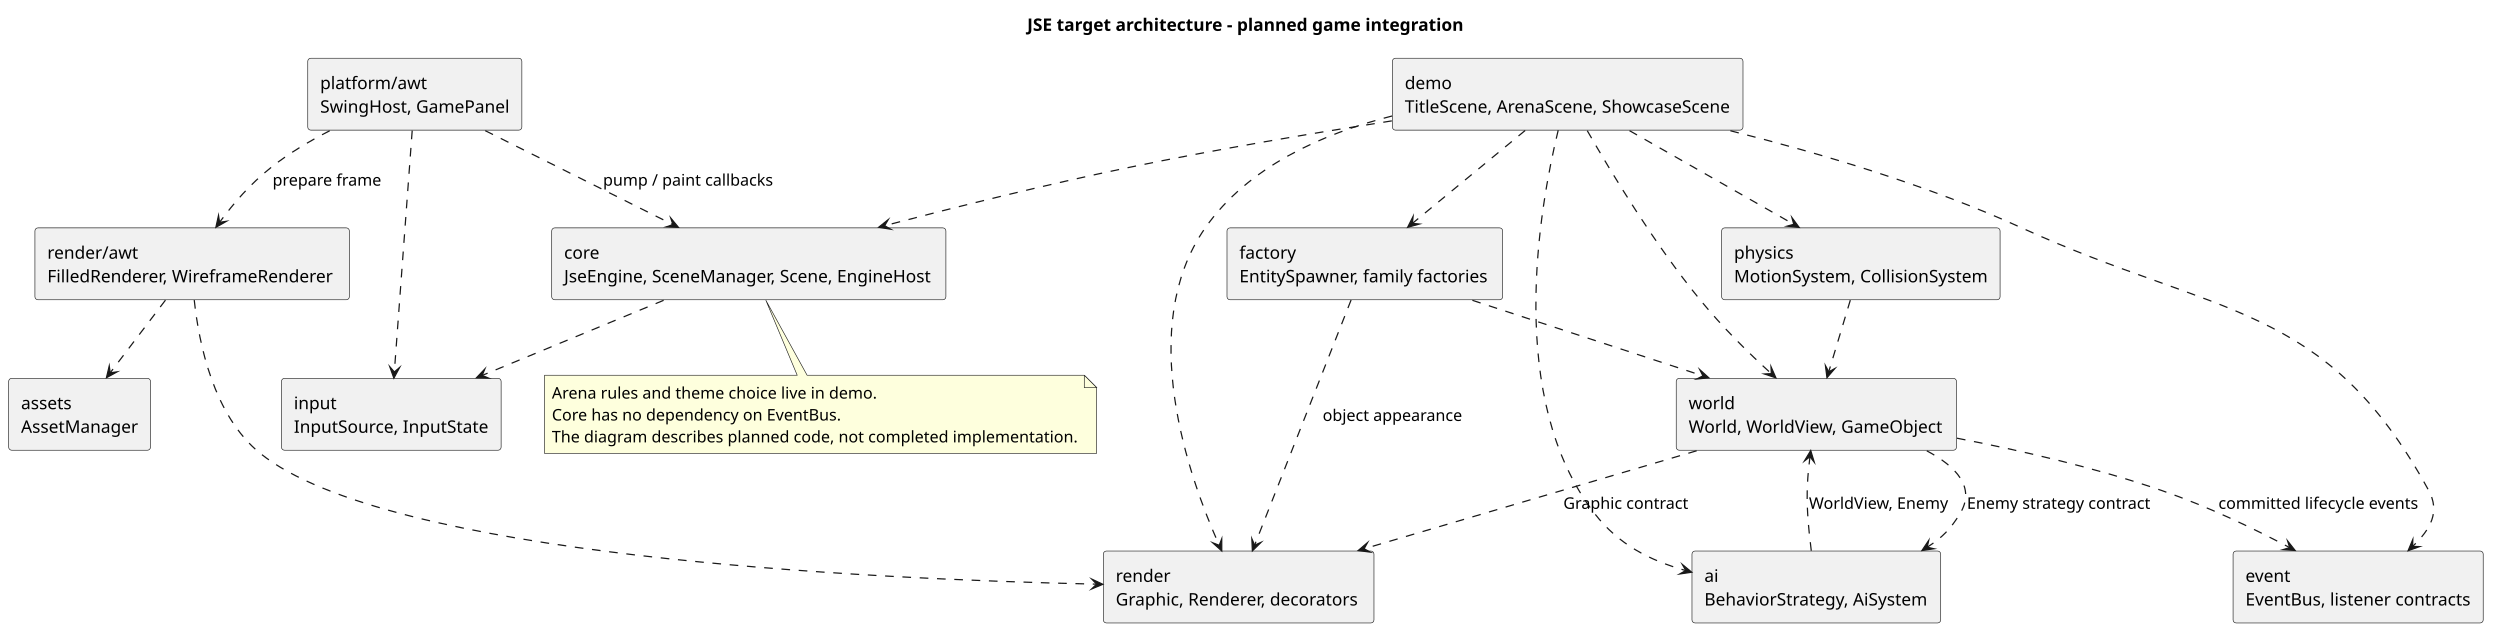
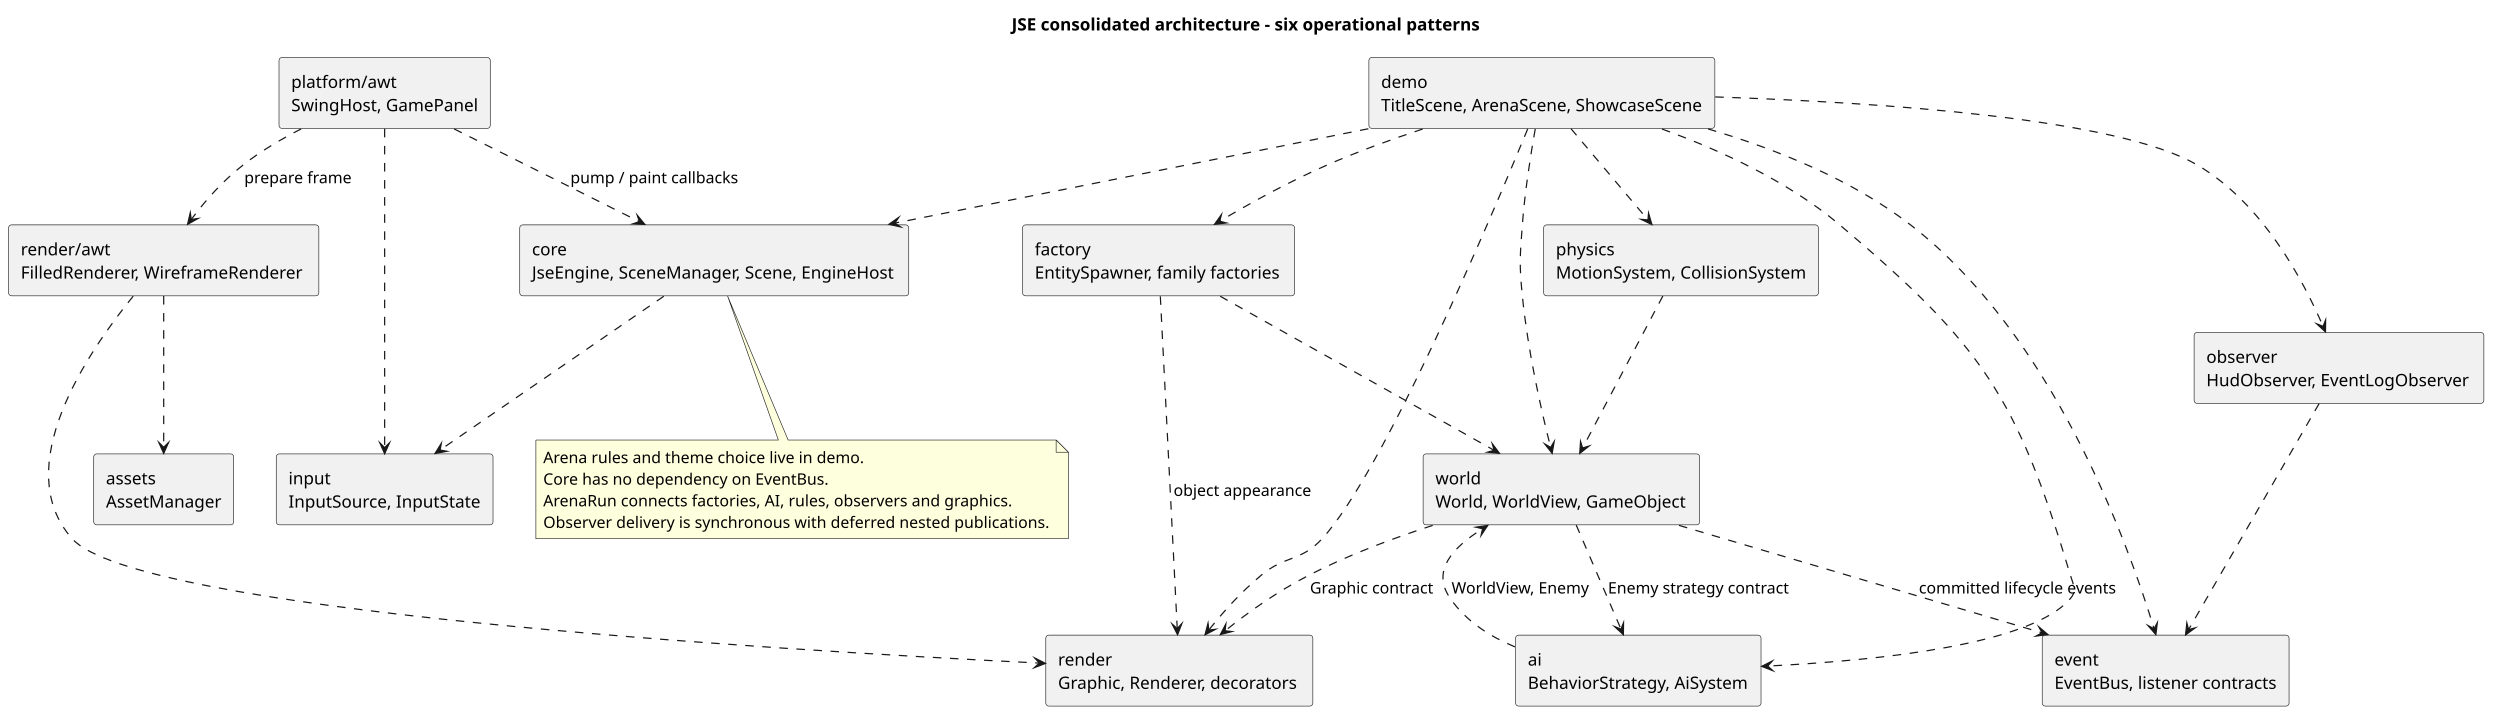
- <svg xmlns="http://www.w3.org/2000/svg" version="1.1" data-diagram-type="DESCRIPTION" style="width:2021px;height:517px;background:#FFFFFF;" width="2021px" height="517px" viewBox="0 0 2021 517" zoomAndPan="magnify" preserveAspectRatio="none" contentStyleType="text/css">
+ <svg xmlns="http://www.w3.org/2000/svg" version="1.1" data-diagram-type="DESCRIPTION" style="width:2048px;height:592px;background:#FFFFFF;" width="2048px" height="592px" viewBox="0 0 2048 592" zoomAndPan="magnify" preserveAspectRatio="none" contentStyleType="text/css">
  <defs />
  <g font-family="sans-serif" lengthAdjust="spacing">
    <g class="title" data-source-line="1">
-       <text x="830.353" y="24.966" fill="#000" font-size="14" textLength="353.723" font-weight="700">JSE target architecture - planned game integration</text>
+       <text x="828.723" y="24.966" fill="#000" font-size="14" textLength="384.341" font-weight="700">JSE consolidated architecture - six operational patterns</text>
    </g>
    <g class="entity" data-qualified-name="demo" id="ent0001" data-source-line="3">
-       <rect x="1125.62" y="47.068" width="283.409" height="58.136" fill="#F1F1F1" style="stroke:#181818;stroke-width:0.5;" rx="2.5" ry="2.5" />
-       <text x="1135.62" y="72.034" fill="#000" font-size="14" textLength="38.066">demo</text>
-       <text x="1135.62" y="91.102" fill="#000" font-size="14" textLength="263.409">TitleScene, ArenaScene, ShowcaseScene</text>
+       <rect x="1121.39" y="47.068" width="283.409" height="58.136" fill="#F1F1F1" style="stroke:#181818;stroke-width:0.5;" rx="2.5" ry="2.5" />
+       <text x="1131.39" y="72.034" fill="#000" font-size="14" textLength="38.066">demo</text>
+       <text x="1131.39" y="91.102" fill="#000" font-size="14" textLength="263.409">TitleScene, ArenaScene, ShowcaseScene</text>
    </g>
    <g class="entity" data-qualified-name="core" id="ent0002" data-source-line="4">
-       <rect x="446" y="184.208" width="318.661" height="58.136" fill="#F1F1F1" style="stroke:#181818;stroke-width:0.5;" rx="2.5" ry="2.5" />
-       <text x="456" y="209.174" fill="#000" font-size="14" textLength="28.868">core</text>
-       <text x="456" y="228.242" fill="#000" font-size="14" textLength="298.661">JseEngine, SceneManager, Scene, EngineHost</text>
+       <rect x="425.77" y="184.208" width="318.661" height="58.136" fill="#F1F1F1" style="stroke:#181818;stroke-width:0.5;" rx="2.5" ry="2.5" />
+       <text x="435.77" y="209.174" fill="#000" font-size="14" textLength="28.868">core</text>
+       <text x="435.77" y="228.242" fill="#000" font-size="14" textLength="298.661">JseEngine, SceneManager, Scene, EngineHost</text>
    </g>
    <g class="entity" data-qualified-name="platform" id="ent0003" data-source-line="5">
-       <rect x="248.79" y="47.068" width="173.075" height="58.136" fill="#F1F1F1" style="stroke:#181818;stroke-width:0.5;" rx="2.5" ry="2.5" />
-       <text x="258.79" y="72.034" fill="#000" font-size="14" textLength="86.408">platform/awt</text>
-       <text x="258.79" y="91.102" fill="#000" font-size="14" textLength="153.075">SwingHost, GamePanel</text>
+       <rect x="228.56" y="47.068" width="173.075" height="58.136" fill="#F1F1F1" style="stroke:#181818;stroke-width:0.5;" rx="2.5" ry="2.5" />
+       <text x="238.56" y="72.034" fill="#000" font-size="14" textLength="86.408">platform/awt</text>
+       <text x="238.56" y="91.102" fill="#000" font-size="14" textLength="153.075">SwingHost, GamePanel</text>
    </g>
    <g class="entity" data-qualified-name="input" id="ent0004" data-source-line="6">
-       <rect x="227.54" y="305.838" width="177.569" height="58.136" fill="#F1F1F1" style="stroke:#181818;stroke-width:0.5;" rx="2.5" ry="2.5" />
-       <text x="237.54" y="330.804" fill="#000" font-size="14" textLength="34.58">input</text>
-       <text x="237.54" y="349.872" fill="#000" font-size="14" textLength="157.569">InputSource, InputState</text>
+       <rect x="226.31" y="371.818" width="177.569" height="58.136" fill="#F1F1F1" style="stroke:#181818;stroke-width:0.5;" rx="2.5" ry="2.5" />
+       <text x="236.31" y="396.784" fill="#000" font-size="14" textLength="34.58">input</text>
+       <text x="236.31" y="415.852" fill="#000" font-size="14" textLength="157.569">InputSource, InputState</text>
    </g>
    <g class="entity" data-qualified-name="world" id="ent0005" data-source-line="7">
-       <rect x="1355.06" y="305.838" width="226.541" height="58.136" fill="#F1F1F1" style="stroke:#181818;stroke-width:0.5;" rx="2.5" ry="2.5" />
-       <text x="1365.06" y="330.804" fill="#000" font-size="14" textLength="37.478">world</text>
-       <text x="1365.06" y="349.872" fill="#000" font-size="14" textLength="206.541">World, WorldView, GameObject</text>
+       <rect x="1165.82" y="371.818" width="226.541" height="58.136" fill="#F1F1F1" style="stroke:#181818;stroke-width:0.5;" rx="2.5" ry="2.5" />
+       <text x="1175.82" y="396.784" fill="#000" font-size="14" textLength="37.478">world</text>
+       <text x="1175.82" y="415.852" fill="#000" font-size="14" textLength="206.541">World, WorldView, GameObject</text>
    </g>
    <g class="entity" data-qualified-name="factory" id="ent0006" data-source-line="8">
-       <rect x="991.9" y="184.208" width="222.845" height="58.136" fill="#F1F1F1" style="stroke:#181818;stroke-width:0.5;" rx="2.5" ry="2.5" />
-       <text x="1001.9" y="209.174" fill="#000" font-size="14" textLength="45.836">factory</text>
-       <text x="1001.9" y="228.242" fill="#000" font-size="14" textLength="202.845">EntitySpawner, family factories</text>
+       <rect x="837.67" y="184.208" width="222.845" height="58.136" fill="#F1F1F1" style="stroke:#181818;stroke-width:0.5;" rx="2.5" ry="2.5" />
+       <text x="847.67" y="209.174" fill="#000" font-size="14" textLength="45.836">factory</text>
+       <text x="847.67" y="228.242" fill="#000" font-size="14" textLength="202.845">EntitySpawner, family factories</text>
    </g>
    <g class="entity" data-qualified-name="ai" id="ent0007" data-source-line="9">
-       <rect x="1367.79" y="445.458" width="201.075" height="58.136" fill="#F1F1F1" style="stroke:#181818;stroke-width:0.5;" rx="2.5" ry="2.5" />
-       <text x="1377.79" y="470.424" fill="#000" font-size="14" textLength="11.466">ai</text>
-       <text x="1377.79" y="489.492" fill="#000" font-size="14" textLength="181.075">BehaviorStrategy, AiSystem</text>
+       <rect x="1241.56" y="520.298" width="201.075" height="58.136" fill="#F1F1F1" style="stroke:#181818;stroke-width:0.5;" rx="2.5" ry="2.5" />
+       <text x="1251.56" y="545.264" fill="#000" font-size="14" textLength="11.466">ai</text>
+       <text x="1251.56" y="564.332" fill="#000" font-size="14" textLength="181.075">BehaviorStrategy, AiSystem</text>
    </g>
    <g class="entity" data-qualified-name="physics" id="ent0008" data-source-line="10">
-       <rect x="1391.78" y="184.208" width="225.085" height="58.136" fill="#F1F1F1" style="stroke:#181818;stroke-width:0.5;" rx="2.5" ry="2.5" />
-       <text x="1401.78" y="209.174" fill="#000" font-size="14" textLength="48.146">physics</text>
-       <text x="1401.78" y="228.242" fill="#000" font-size="14" textLength="205.085">MotionSystem, CollisionSystem</text>
+       <rect x="1264.55" y="184.208" width="225.085" height="58.136" fill="#F1F1F1" style="stroke:#181818;stroke-width:0.5;" rx="2.5" ry="2.5" />
+       <text x="1274.55" y="209.174" fill="#000" font-size="14" textLength="48.146">physics</text>
+       <text x="1274.55" y="228.242" fill="#000" font-size="14" textLength="205.085">MotionSystem, CollisionSystem</text>
    </g>
    <g class="entity" data-qualified-name="events" id="ent0009" data-source-line="11">
-       <rect x="1805.22" y="445.458" width="202.209" height="58.136" fill="#F1F1F1" style="stroke:#181818;stroke-width:0.5;" rx="2.5" ry="2.5" />
-       <text x="1815.22" y="470.424" fill="#000" font-size="14" textLength="36.61">event</text>
-       <text x="1815.22" y="489.492" fill="#000" font-size="14" textLength="182.209">EventBus, listener contracts</text>
+       <rect x="1672.99" y="520.298" width="202.209" height="58.136" fill="#F1F1F1" style="stroke:#181818;stroke-width:0.5;" rx="2.5" ry="2.5" />
+       <text x="1682.99" y="545.264" fill="#000" font-size="14" textLength="36.61">event</text>
+       <text x="1682.99" y="564.332" fill="#000" font-size="14" textLength="182.209">EventBus, listener contracts</text>
    </g>
-     <g class="entity" data-qualified-name="render" id="ent0010" data-source-line="12">
-       <rect x="891.94" y="445.458" width="218.771" height="58.136" fill="#F1F1F1" style="stroke:#181818;stroke-width:0.5;" rx="2.5" ry="2.5" />
-       <text x="901.94" y="470.424" fill="#000" font-size="14" textLength="44.618">render</text>
-       <text x="901.94" y="489.492" fill="#000" font-size="14" textLength="198.771">Graphic, Renderer, decorators</text>
+     <g class="entity" data-qualified-name="observers" id="ent0010" data-source-line="12">
+       <rect x="1797.41" y="272.338" width="237.377" height="58.136" fill="#F1F1F1" style="stroke:#181818;stroke-width:0.5;" rx="2.5" ry="2.5" />
+       <text x="1807.41" y="297.304" fill="#000" font-size="14" textLength="58.254">observer</text>
+       <text x="1807.41" y="316.372" fill="#000" font-size="14" textLength="217.377">HudObserver, EventLogObserver</text>
    </g>
-     <g class="entity" data-qualified-name="awtrender" id="ent0011" data-source-line="13">
-       <rect x="28.23" y="184.208" width="254.191" height="58.136" fill="#F1F1F1" style="stroke:#181818;stroke-width:0.5;" rx="2.5" ry="2.5" />
-       <text x="38.23" y="209.174" fill="#000" font-size="14" textLength="73.738">render/awt</text>
-       <text x="38.23" y="228.242" fill="#000" font-size="14" textLength="234.191">FilledRenderer, WireframeRenderer</text>
+     <g class="entity" data-qualified-name="render" id="ent0011" data-source-line="13">
+       <rect x="856.71" y="520.298" width="218.771" height="58.136" fill="#F1F1F1" style="stroke:#181818;stroke-width:0.5;" rx="2.5" ry="2.5" />
+       <text x="866.71" y="545.264" fill="#000" font-size="14" textLength="44.618">render</text>
+       <text x="866.71" y="564.332" fill="#000" font-size="14" textLength="198.771">Graphic, Renderer, decorators</text>
    </g>
-     <g class="entity" data-qualified-name="assets" id="ent0012" data-source-line="14">
-       <rect x="7" y="305.838" width="114.654" height="58.136" fill="#F1F1F1" style="stroke:#181818;stroke-width:0.5;" rx="2.5" ry="2.5" />
-       <text x="17" y="330.804" fill="#000" font-size="14" textLength="40.922">assets</text>
-       <text x="17" y="349.872" fill="#000" font-size="14" textLength="94.654">AssetManager</text>
+     <g class="entity" data-qualified-name="awtrender" id="ent0012" data-source-line="14">
+       <rect x="7" y="184.208" width="254.191" height="58.136" fill="#F1F1F1" style="stroke:#181818;stroke-width:0.5;" rx="2.5" ry="2.5" />
+       <text x="17" y="209.174" fill="#000" font-size="14" textLength="73.738">render/awt</text>
+       <text x="17" y="228.242" fill="#000" font-size="14" textLength="234.191">FilledRenderer, WireframeRenderer</text>
    </g>
-     <g class="entity" data-qualified-name="GMN33" id="ent0034" data-source-line="36">
-       <path d="M440.12,303.348 L440.12,366.466 A0,0 0 0 0 440.12,366.466 L886.532,366.466 A0,0 0 0 0 886.532,366.466 L886.532,313.348 L876.532,303.348 L652.46,303.348 L619.07,242.628 L644.46,303.348 L440.12,303.348 A0,0 0 0 0 440.12,303.348" style="stroke:#181818;stroke-width:0.5;" fill="#FEFFDD" />
-       <path d="M876.532,303.348 L876.532,313.348 L886.532,313.348 L876.532,303.348" style="stroke:#181818;stroke-width:0.5;" fill="#FEFFDD" />
-       <text x="446.12" y="322.245" fill="#000" font-size="13" textLength="263.107">Arena rules and theme choice live in demo.</text>
-       <text x="446.12" y="339.951" fill="#000" font-size="13" textLength="234.039">Core has no dependency on EventBus.</text>
-       <text x="446.12" y="357.657" fill="#000" font-size="13" textLength="425.412">The diagram describes planned code, not completed implementation.</text>
+     <g class="entity" data-qualified-name="assets" id="ent0013" data-source-line="15">
+       <rect x="76.77" y="371.818" width="114.654" height="58.136" fill="#F1F1F1" style="stroke:#181818;stroke-width:0.5;" rx="2.5" ry="2.5" />
+       <text x="86.77" y="396.784" fill="#000" font-size="14" textLength="40.922">assets</text>
+       <text x="86.77" y="415.852" fill="#000" font-size="14" textLength="94.654">AssetManager</text>
    </g>
-     <g class="link" data-entity-1="ent0001" data-entity-2="ent0002" id="lnk13" data-source-line="15" data-link-type="dependency">
-       <path d="M1125.15,97.718 C1060.32,107.798 982.7,120.868 913.33,135.208 C845.31,149.268 774.476,166.889 715.156,182.449" style="stroke:#181818;stroke-width:1;stroke-dasharray:7,7;" fill="none" id="demo-to-core" />
-       <polygon points="710.32,183.718,720.04,185.304,715.156,182.449,718.011,177.565,710.32,183.718" fill="#181818" style="stroke:#181818;stroke-width:1;stroke-linejoin:miter;stroke-miterlimit:10;" />
+     <g class="entity" data-qualified-name="GMN36" id="ent0037" data-source-line="39">
+       <path d="M439,360.478 L439,441.302 A0,0 0 0 0 439,441.302 L875.181,441.302 A0,0 0 0 0 875.181,441.302 L875.181,370.478 L865.181,360.478 L645.64,360.478 L596.03,242.468 L637.64,360.478 L439,360.478 A0,0 0 0 0 439,360.478" style="stroke:#181818;stroke-width:0.5;" fill="#FEFFDD" />
+       <path d="M865.181,360.478 L865.181,370.478 L875.181,370.478 L865.181,360.478" style="stroke:#181818;stroke-width:0.5;" fill="#FEFFDD" />
+       <text x="445" y="379.375" fill="#000" font-size="13" textLength="263.107">Arena rules and theme choice live in demo.</text>
+       <text x="445" y="397.081" fill="#000" font-size="13" textLength="234.039">Core has no dependency on EventBus.</text>
+       <text x="445" y="414.787" fill="#000" font-size="13" textLength="384.774">ArenaRun connects factories, AI, rules, observers and graphics.</text>
+       <text x="445" y="432.493" fill="#000" font-size="13" textLength="415.181">Observer delivery is synchronous with deferred nested publications.</text>
    </g>
-     <g class="link" data-entity-1="ent0001" data-entity-2="ent0005" id="lnk14" data-source-line="16" data-link-type="dependency">
-       <path d="M1283.14,105.638 C1302.61,139.648 1337.61,197.548 1374.33,242.348 C1392.96,265.068 1412.986,284.778 1431.936,302.068" style="stroke:#181818;stroke-width:1;stroke-dasharray:7,7;" fill="none" id="demo-to-world" />
-       <polygon points="1435.63,305.438,1431.678,296.417,1431.936,302.068,1426.285,302.327,1435.63,305.438" fill="#181818" style="stroke:#181818;stroke-width:1;stroke-linejoin:miter;stroke-miterlimit:10;" />
+     <g class="link" data-entity-1="ent0001" data-entity-2="ent0002" id="lnk14" data-source-line="16" data-link-type="dependency">
+       <path d="M1120.96,105.468 C1005.64,128.458 848.694,159.73 733.114,182.77" style="stroke:#181818;stroke-width:1;stroke-dasharray:7,7;" fill="none" id="demo-to-core" />
+       <polygon points="728.21,183.748,737.818,185.911,733.114,182.77,736.254,178.066,728.21,183.748" fill="#181818" style="stroke:#181818;stroke-width:1;stroke-linejoin:miter;stroke-miterlimit:10;" />
    </g>
-     <g class="link" data-entity-1="ent0001" data-entity-2="ent0006" id="lnk15" data-source-line="17" data-link-type="dependency">
-       <path d="M1232.95,105.468 C1205.05,128.458 1169.759,157.539 1141.799,180.569" style="stroke:#181818;stroke-width:1;stroke-dasharray:7,7;" fill="none" id="demo-to-factory" />
-       <polygon points="1137.94,183.748,1147.43,181.113,1141.799,180.569,1142.344,174.938,1137.94,183.748" fill="#181818" style="stroke:#181818;stroke-width:1;stroke-linejoin:miter;stroke-miterlimit:10;" />
+     <g class="link" data-entity-1="ent0001" data-entity-2="ent0005" id="lnk15" data-source-line="17" data-link-type="dependency">
+       <path d="M1257.66,105.638 C1253.85,127.138 1249.09,157.408 1247.1,184.208 C1245.18,209.978 1244.51,216.638 1247.1,242.338 C1251.69,288.028 1262.366,335.2 1270.286,366.56" style="stroke:#181818;stroke-width:1;stroke-dasharray:7,7;" fill="none" id="demo-to-world" />
+       <polygon points="1271.51,371.408,1273.184,361.702,1270.286,366.56,1265.428,363.661,1271.51,371.408" fill="#181818" style="stroke:#181818;stroke-width:1;stroke-linejoin:miter;stroke-miterlimit:10;" />
    </g>
-     <g class="link" data-entity-1="ent0001" data-entity-2="ent0007" id="lnk16" data-source-line="18" data-link-type="dependency">
-       <path d="M1259.65,105.288 C1244.28,168.308 1217.06,322.538 1289.33,415.458 C1308.38,439.958 1333.126,452.929 1362.776,461.239" style="stroke:#181818;stroke-width:1;stroke-dasharray:7,7;" fill="none" id="demo-to-ai" />
-       <polygon points="1367.59,462.588,1360.003,456.307,1362.776,461.239,1357.844,464.011,1367.59,462.588" fill="#181818" style="stroke:#181818;stroke-width:1;stroke-linejoin:miter;stroke-miterlimit:10;" />
+     <g class="link" data-entity-1="ent0001" data-entity-2="ent0006" id="lnk16" data-source-line="18" data-link-type="dependency">
+       <path d="M1165.48,105.678 C1139.62,114.228 1111.99,124.268 1087.1,135.208 C1055.31,149.168 1025.549,165.595 999.209,181.235" style="stroke:#181818;stroke-width:1;stroke-dasharray:7,7;" fill="none" id="demo-to-factory" />
+       <polygon points="994.91,183.788,1004.691,182.632,999.209,181.235,1000.606,175.754,994.91,183.788" fill="#181818" style="stroke:#181818;stroke-width:1;stroke-linejoin:miter;stroke-miterlimit:10;" />
    </g>
-     <g class="link" data-entity-1="ent0001" data-entity-2="ent0008" id="lnk17" data-source-line="19" data-link-type="dependency">
-       <path d="M1317.3,105.638 C1357.63,128.628 1409.766,158.362 1450.076,181.342" style="stroke:#181818;stroke-width:1;stroke-dasharray:7,7;" fill="none" id="demo-to-physics" />
-       <polygon points="1454.42,183.818,1448.582,175.886,1450.076,181.342,1444.62,182.836,1454.42,183.818" fill="#181818" style="stroke:#181818;stroke-width:1;stroke-linejoin:miter;stroke-miterlimit:10;" />
+     <g class="link" data-entity-1="ent0001" data-entity-2="ent0007" id="lnk17" data-source-line="19" data-link-type="dependency">
+       <path d="M1361.5,105.698 C1409.11,122.958 1464.94,148.628 1507.1,184.208 C1623.83,282.748 1652.25,324.968 1696.1,471.298 C1698.52,479.388 1701.56,483.868 1696.1,490.298 C1664.14,527.918 1541.054,540.967 1448.124,545.637" style="stroke:#181818;stroke-width:1;stroke-dasharray:7,7;" fill="none" id="demo-to-ai" />
+       <polygon points="1443.13,545.888,1452.319,549.431,1448.124,545.637,1451.918,541.441,1443.13,545.888" fill="#181818" style="stroke:#181818;stroke-width:1;stroke-linejoin:miter;stroke-miterlimit:10;" />
    </g>
-     <g class="link" data-entity-1="ent0001" data-entity-2="ent0009" id="lnk18" data-source-line="20" data-link-type="dependency">
-       <path d="M1398.85,105.698 C1470.31,123.618 1559.16,149.878 1634.33,184.208 C1792.61,256.498 1880.07,243.658 1963.33,396.458 C1972.64,413.558 1965.17,427.689 1950.36,441.719" style="stroke:#181818;stroke-width:1;stroke-dasharray:7,7;" fill="none" id="demo-to-events" />
-       <polygon points="1946.73,445.158,1956.015,441.872,1950.36,441.719,1950.513,436.064,1946.73,445.158" fill="#181818" style="stroke:#181818;stroke-width:1;stroke-linejoin:miter;stroke-miterlimit:10;" />
+     <g class="link" data-entity-1="ent0001" data-entity-2="ent0008" id="lnk18" data-source-line="20" data-link-type="dependency">
+       <path d="M1286.99,105.468 C1306.45,128.528 1330.555,157.107 1350.005,180.157" style="stroke:#181818;stroke-width:1;stroke-dasharray:7,7;" fill="none" id="demo-to-physics" />
+       <polygon points="1353.23,183.978,1350.483,174.52,1350.005,180.157,1344.369,179.679,1353.23,183.978" fill="#181818" style="stroke:#181818;stroke-width:1;stroke-linejoin:miter;stroke-miterlimit:10;" />
    </g>
    <g class="link" data-entity-1="ent0001" data-entity-2="ent0010" id="lnk19" data-source-line="21" data-link-type="dependency">
-       <path d="M1125.35,93.768 C1068.71,108.148 1008.85,134.828 974.33,184.208 C918.1,264.618 960.863,385.282 985.633,440.812" style="stroke:#181818;stroke-width:1;stroke-dasharray:7,7;" fill="none" id="demo-to-render" />
-       <polygon points="987.67,445.378,987.657,435.529,985.633,440.812,980.351,438.788,987.67,445.378" fill="#181818" style="stroke:#181818;stroke-width:1;stroke-linejoin:miter;stroke-miterlimit:10;" />
+       <path d="M1405.11,79.408 C1541.27,83.888 1735.39,97.018 1800.1,135.208 C1853.52,166.738 1886.539,229.047 1903.059,267.337" style="stroke:#181818;stroke-width:1;stroke-dasharray:7,7;" fill="none" id="demo-to-observers" />
+       <polygon points="1905.04,271.928,1905.147,262.08,1903.059,267.337,1897.802,265.249,1905.04,271.928" fill="#181818" style="stroke:#181818;stroke-width:1;stroke-linejoin:miter;stroke-miterlimit:10;" />
    </g>
-     <g class="link" data-entity-1="ent0002" data-entity-2="ent0004" id="lnk20" data-source-line="22" data-link-type="dependency">
-       <path d="M536.47,242.778 C490.73,261.718 435.51,284.566 389.78,303.496" style="stroke:#181818;stroke-width:1;stroke-dasharray:7,7;" fill="none" id="core-to-input" />
-       <polygon points="385.16,305.408,395.006,305.661,389.78,303.496,391.946,298.27,385.16,305.408" fill="#181818" style="stroke:#181818;stroke-width:1;stroke-linejoin:miter;stroke-miterlimit:10;" />
+     <g class="link" data-entity-1="ent0010" data-entity-2="ent0009" id="lnk20" data-source-line="22" data-link-type="dependency">
+       <path d="M1899.81,330.628 C1872.49,377.948 1820.25,468.428 1792.91,515.778" style="stroke:#181818;stroke-width:1;stroke-dasharray:7,7;" fill="none" id="observers-to-events" />
+       <polygon points="1790.41,520.108,1798.374,514.314,1792.91,515.778,1791.446,510.314,1790.41,520.108" fill="#181818" style="stroke:#181818;stroke-width:1;stroke-linejoin:miter;stroke-miterlimit:10;" />
    </g>
-     <g class="link" data-entity-1="ent0003" data-entity-2="ent0002" id="lnk21" data-source-line="23" data-link-type="dependency">
-       <path d="M392.26,105.638 C438.21,128.628 498.068,158.601 543.998,181.581" style="stroke:#181818;stroke-width:1;stroke-dasharray:7,7;" fill="none" id="platform-to-core" />
-       <polygon points="548.47,183.818,542.211,176.214,543.998,181.581,538.631,183.368,548.47,183.818" fill="#181818" style="stroke:#181818;stroke-width:1;stroke-linejoin:miter;stroke-miterlimit:10;" />
-       <text x="487.49" y="150.105" fill="#000" font-size="13" textLength="137.462">pump / paint callbacks</text>
+     <g class="link" data-entity-1="ent0001" data-entity-2="ent0009" id="lnk21" data-source-line="23" data-link-type="dependency">
+       <path d="M1399.24,105.618 C1454.67,121.998 1516.89,146.968 1565.1,184.208 C1682.35,274.778 1743.706,446.294 1764.616,515.104" style="stroke:#181818;stroke-width:1;stroke-dasharray:7,7;" fill="none" id="demo-to-events" />
+       <polygon points="1766.07,519.888,1767.28,510.114,1764.616,515.104,1759.626,512.44,1766.07,519.888" fill="#181818" style="stroke:#181818;stroke-width:1;stroke-linejoin:miter;stroke-miterlimit:10;" />
    </g>
-     <g class="link" data-entity-1="ent0003" data-entity-2="ent0004" id="lnk22" data-source-line="24" data-link-type="dependency">
-       <path d="M333.22,105.598 C329.56,155.088 322.429,251.422 318.779,300.722" style="stroke:#181818;stroke-width:1;stroke-dasharray:7,7;" fill="none" id="platform-to-input" />
-       <polygon points="318.41,305.708,323.064,297.028,318.779,300.722,315.085,296.437,318.41,305.708" fill="#181818" style="stroke:#181818;stroke-width:1;stroke-linejoin:miter;stroke-miterlimit:10;" />
+     <g class="link" data-entity-1="ent0001" data-entity-2="ent0011" id="lnk22" data-source-line="24" data-link-type="dependency">
+       <path d="M1251.5,105.608 C1220.14,181.668 1132.69,387.498 1083.1,441.298 C1065.53,460.358 1052.95,454.648 1033.1,471.298 C1015.98,485.658 1002.595,500.637 990.255,516.127" style="stroke:#181818;stroke-width:1;stroke-dasharray:7,7;" fill="none" id="demo-to-render" />
+       <polygon points="987.14,520.038,995.876,515.491,990.255,516.127,989.619,510.506,987.14,520.038" fill="#181818" style="stroke:#181818;stroke-width:1;stroke-linejoin:miter;stroke-miterlimit:10;" />
    </g>
-     <g class="link" data-entity-1="ent0003" data-entity-2="ent0011" id="lnk23" data-source-line="25" data-link-type="dependency">
-       <path d="M266.54,105.698 C250.27,114.008 233.53,123.938 219.33,135.208 C202.03,148.938 189.111,163.996 177.491,179.726" style="stroke:#181818;stroke-width:1;stroke-dasharray:7,7;" fill="none" id="platform-to-awtrender" />
-       <polygon points="174.52,183.748,183.085,178.886,177.491,179.726,176.65,174.132,174.52,183.748" fill="#181818" style="stroke:#181818;stroke-width:1;stroke-linejoin:miter;stroke-miterlimit:10;" />
-       <text x="220.33" y="150.105" fill="#000" font-size="13" textLength="88.686">prepare frame</text>
+     <g class="link" data-entity-1="ent0002" data-entity-2="ent0004" id="lnk23" data-source-line="25" data-link-type="dependency">
+       <path d="M543.79,242.668 C492.98,277.598 411.331,333.736 360.511,368.666" style="stroke:#181818;stroke-width:1;stroke-dasharray:7,7;" fill="none" id="core-to-input" />
+       <polygon points="356.39,371.498,366.073,369.696,360.511,368.666,361.541,363.104,356.39,371.498" fill="#181818" style="stroke:#181818;stroke-width:1;stroke-linejoin:miter;stroke-miterlimit:10;" />
    </g>
-     <g class="link" data-entity-1="ent0011" data-entity-2="ent0010" id="lnk24" data-source-line="26" data-link-type="dependency">
-       <path d="M157.03,242.568 C160.76,277.498 172.62,336.018 210.33,366.458 C312.82,449.218 694.371,467.998 886.511,472.238" style="stroke:#181818;stroke-width:1;stroke-dasharray:7,7;" fill="none" id="awtrender-to-render" />
-       <polygon points="891.51,472.348,882.6,468.15,886.511,472.238,882.424,476.148,891.51,472.348" fill="#181818" style="stroke:#181818;stroke-width:1;stroke-linejoin:miter;stroke-miterlimit:10;" />
+     <g class="link" data-entity-1="ent0003" data-entity-2="ent0002" id="lnk24" data-source-line="26" data-link-type="dependency">
+       <path d="M372.03,105.628 C417.98,128.628 477.839,158.59 523.769,181.58" style="stroke:#181818;stroke-width:1;stroke-dasharray:7,7;" fill="none" id="platform-to-core" />
+       <polygon points="528.24,183.818,521.982,176.213,523.769,181.58,518.401,183.366,528.24,183.818" fill="#181818" style="stroke:#181818;stroke-width:1;stroke-linejoin:miter;stroke-miterlimit:10;" />
+       <text x="467.26" y="150.105" fill="#000" font-size="13" textLength="137.462">pump / paint callbacks</text>
    </g>
-     <g class="link" data-entity-1="ent0011" data-entity-2="ent0012" id="lnk25" data-source-line="27" data-link-type="dependency">
-       <path d="M133.76,242.628 C119.36,261.558 103.518,282.389 89.078,301.359" style="stroke:#181818;stroke-width:1;stroke-dasharray:7,7;" fill="none" id="awtrender-to-assets" />
-       <polygon points="86.05,305.338,94.684,300.599,89.078,301.359,88.318,295.754,86.05,305.338" fill="#181818" style="stroke:#181818;stroke-width:1;stroke-linejoin:miter;stroke-miterlimit:10;" />
+     <g class="link" data-entity-1="ent0003" data-entity-2="ent0004" id="lnk25" data-source-line="27" data-link-type="dependency">
+       <path d="M315.1,105.498 C315.1,166.718 315.1,305.648 315.1,366.708" style="stroke:#181818;stroke-width:1;stroke-dasharray:7,7;" fill="none" id="platform-to-input" />
+       <polygon points="315.1,371.708,319.1,362.708,315.1,366.708,311.1,362.708,315.1,371.708" fill="#181818" style="stroke:#181818;stroke-width:1;stroke-linejoin:miter;stroke-miterlimit:10;" />
    </g>
-     <g class="link" data-entity-1="ent0006" data-entity-2="ent0005" id="lnk26" data-source-line="28" data-link-type="dependency">
-       <path d="M1190.29,242.778 C1248.06,261.718 1318.879,284.921 1376.649,303.851" style="stroke:#181818;stroke-width:1;stroke-dasharray:7,7;" fill="none" id="factory-to-world" />
-       <polygon points="1381.4,305.408,1374.093,298.804,1376.649,303.851,1371.602,306.407,1381.4,305.408" fill="#181818" style="stroke:#181818;stroke-width:1;stroke-linejoin:miter;stroke-miterlimit:10;" />
+     <g class="link" data-entity-1="ent0003" data-entity-2="ent0012" id="lnk26" data-source-line="28" data-link-type="dependency">
+       <path d="M246.68,105.618 C230.3,113.958 213.43,123.918 199.1,135.208 C181.63,148.958 168.505,164.042 156.675,179.772" style="stroke:#181818;stroke-width:1;stroke-dasharray:7,7;" fill="none" id="platform-to-awtrender" />
+       <polygon points="153.67,183.768,162.276,178.979,156.675,179.772,155.883,174.171,153.67,183.768" fill="#181818" style="stroke:#181818;stroke-width:1;stroke-linejoin:miter;stroke-miterlimit:10;" />
+       <text x="200.1" y="150.105" fill="#000" font-size="13" textLength="88.686">prepare frame</text>
    </g>
-     <g class="link" data-entity-1="ent0006" data-entity-2="ent0010" id="lnk27" data-source-line="29" data-link-type="dependency">
-       <path d="M1092.22,242.518 C1072.6,292.388 1033.86,390.825 1014.25,440.675" style="stroke:#181818;stroke-width:1;stroke-dasharray:7,7;" fill="none" id="factory-to-render" />
-       <polygon points="1012.42,445.328,1019.437,438.417,1014.25,440.675,1011.992,435.488,1012.42,445.328" fill="#181818" style="stroke:#181818;stroke-width:1;stroke-linejoin:miter;stroke-miterlimit:10;" />
-       <text x="1069.24" y="340.305" fill="#000" font-size="13" textLength="113.035">object appearance</text>
+     <g class="link" data-entity-1="ent0012" data-entity-2="ent0011" id="lnk27" data-source-line="29" data-link-type="dependency">
+       <path d="M109.14,242.598 C70.97,289.398 7.66,383.438 59.1,441.298 C111.31,500.038 621.596,531.759 851.426,543.199" style="stroke:#181818;stroke-width:1;stroke-dasharray:7,7;" fill="none" id="awtrender-to-render" />
+       <polygon points="856.42,543.448,847.63,539.005,851.426,543.199,847.232,546.996,856.42,543.448" fill="#181818" style="stroke:#181818;stroke-width:1;stroke-linejoin:miter;stroke-miterlimit:10;" />
    </g>
-     <g class="link" data-entity-1="ent0005" data-entity-2="ent0010" id="lnk28" data-source-line="30" data-link-type="dependency">
-       <path d="M1371.56,364.418 C1291.42,388.038 1182.876,420.024 1102.766,443.634" style="stroke:#181818;stroke-width:1;stroke-dasharray:7,7;" fill="none" id="world-to-render" />
-       <polygon points="1097.97,445.048,1107.734,446.34,1102.766,443.634,1105.472,438.667,1097.97,445.048" fill="#181818" style="stroke:#181818;stroke-width:1;stroke-linejoin:miter;stroke-miterlimit:10;" />
-       <text x="1263.79" y="411.355" fill="#000" font-size="13" textLength="101.556">Graphic contract</text>
+     <g class="link" data-entity-1="ent0012" data-entity-2="ent0013" id="lnk28" data-source-line="30" data-link-type="dependency">
+       <path d="M134.1,242.468 C134.1,277.348 134.1,331.428 134.1,366.438" style="stroke:#181818;stroke-width:1;stroke-dasharray:7,7;" fill="none" id="awtrender-to-assets" />
+       <polygon points="134.1,371.438,138.1,362.438,134.1,366.438,130.1,362.438,134.1,371.438" fill="#181818" style="stroke:#181818;stroke-width:1;stroke-linejoin:miter;stroke-miterlimit:10;" />
    </g>
-     <g class="link" data-entity-1="ent0005" data-entity-2="ent0007" id="lnk29" data-source-line="31" data-link-type="dependency">
-       <path d="M1557.62,364.448 C1581.51,377.168 1597.48,394.168 1584.33,415.458 C1576.81,427.628 1570.113,434.651 1557.933,442.371" style="stroke:#181818;stroke-width:1;stroke-dasharray:7,7;" fill="none" id="world-to-ai" />
-       <polygon points="1553.71,445.048,1563.453,443.608,1557.933,442.371,1559.17,436.851,1553.71,445.048" fill="#181818" style="stroke:#181818;stroke-width:1;stroke-linejoin:miter;stroke-miterlimit:10;" />
-       <text x="1590.06" y="411.355" fill="#000" font-size="13" textLength="148.798">Enemy strategy contract</text>
+     <g class="link" data-entity-1="ent0006" data-entity-2="ent0005" id="lnk29" data-source-line="31" data-link-type="dependency">
+       <path d="M999.57,242.668 C1061.59,277.548 1161.852,333.947 1223.992,368.897" style="stroke:#181818;stroke-width:1;stroke-dasharray:7,7;" fill="none" id="factory-to-world" />
+       <polygon points="1228.35,371.348,1222.467,363.45,1223.992,368.897,1218.545,370.422,1228.35,371.348" fill="#181818" style="stroke:#181818;stroke-width:1;stroke-linejoin:miter;stroke-miterlimit:10;" />
    </g>
-     <g class="link" data-entity-1="ent0007" data-entity-2="ent0005" id="lnk31" data-source-line="33" data-link-type="dependency">
-       <path d="M1464.23,445.238 C1463.04,435.788 1461.91,425.188 1461.33,415.458 C1460.3,398.438 1461.256,384.369 1463.166,369.189" style="stroke:#181818;stroke-width:1;stroke-dasharray:7,7;" fill="none" id="ai-to-world" />
-       <polygon points="1463.79,364.228,1458.698,372.658,1463.166,369.189,1466.635,373.657,1463.79,364.228" fill="#181818" style="stroke:#181818;stroke-width:1;stroke-linejoin:miter;stroke-miterlimit:10;" />
-       <text x="1462.33" y="411.355" fill="#000" font-size="13" textLength="113.62">WorldView, Enemy</text>
+     <g class="link" data-entity-1="ent0006" data-entity-2="ent0011" id="lnk30" data-source-line="32" data-link-type="dependency">
+       <path d="M950.54,242.758 C953.76,305.878 961.186,451.914 964.396,514.964" style="stroke:#181818;stroke-width:1;stroke-dasharray:7,7;" fill="none" id="factory-to-render" />
+       <polygon points="964.65,519.958,968.187,510.766,964.396,514.964,960.198,511.173,964.65,519.958" fill="#181818" style="stroke:#181818;stroke-width:1;stroke-linejoin:miter;stroke-miterlimit:10;" />
+       <text x="961.38" y="406.285" fill="#000" font-size="13" textLength="113.035">object appearance</text>
    </g>
-     <g class="link" data-entity-1="ent0005" data-entity-2="ent0009" id="lnk30" data-source-line="32" data-link-type="dependency">
-       <path d="M1582,354.238 C1633.29,364.118 1694.15,378.098 1747.33,396.458 C1784.73,409.378 1820.389,426.513 1850.949,442.653" style="stroke:#181818;stroke-width:1;stroke-dasharray:7,7;" fill="none" id="world-to-events" />
-       <polygon points="1855.37,444.988,1849.28,437.248,1850.949,442.653,1845.544,444.322,1855.37,444.988" fill="#181818" style="stroke:#181818;stroke-width:1;stroke-linejoin:miter;stroke-miterlimit:10;" />
-       <text x="1793.37" y="411.355" fill="#000" font-size="13" textLength="161.772">committed lifecycle events</text>
+     <g class="link" data-entity-1="ent0005" data-entity-2="ent0011" id="lnk31" data-source-line="33" data-link-type="dependency">
+       <path d="M1173.64,430.398 C1140.28,441.208 1103.85,454.928 1072.1,471.298 C1046.21,484.648 1023.623,500.806 1003.593,516.736" style="stroke:#181818;stroke-width:1;stroke-dasharray:7,7;" fill="none" id="world-to-render" />
+       <polygon points="999.68,519.848,1009.214,517.376,1003.593,516.736,1004.234,511.115,999.68,519.848" fill="#181818" style="stroke:#181818;stroke-width:1;stroke-linejoin:miter;stroke-miterlimit:10;" />
+       <text x="1073.1" y="486.195" fill="#000" font-size="13" textLength="101.556">Graphic contract</text>
    </g>
-     <g class="link" data-entity-1="ent0008" data-entity-2="ent0005" id="lnk32" data-source-line="34" data-link-type="dependency">
-       <path d="M1495.8,242.628 C1490.1,261.558 1484.071,281.58 1478.361,300.55" style="stroke:#181818;stroke-width:1;stroke-dasharray:7,7;" fill="none" id="physics-to-world" />
-       <polygon points="1476.92,305.338,1483.344,297.873,1478.361,300.55,1475.684,295.567,1476.92,305.338" fill="#181818" style="stroke:#181818;stroke-width:1;stroke-linejoin:miter;stroke-miterlimit:10;" />
+     <g class="link" data-entity-1="ent0005" data-entity-2="ent0007" id="lnk32" data-source-line="34" data-link-type="dependency">
+       <path d="M1291.24,430.128 C1302.36,455.988 1316.765,489.464 1327.905,515.374" style="stroke:#181818;stroke-width:1;stroke-dasharray:7,7;" fill="none" id="world-to-ai" />
+       <polygon points="1329.88,519.968,1330,510.12,1327.905,515.374,1322.65,513.28,1329.88,519.968" fill="#181818" style="stroke:#181818;stroke-width:1;stroke-linejoin:miter;stroke-miterlimit:10;" />
+       <text x="1317.24" y="486.195" fill="#000" font-size="13" textLength="148.798">Enemy strategy contract</text>
+     </g>
+     <g class="link" data-entity-1="ent0007" data-entity-2="ent0005" id="lnk34" data-source-line="36" data-link-type="dependency">
+       <path d="M1241.06,529.938 C1220.27,521.348 1200.86,508.748 1188.1,490.298 C1172.62,467.928 1189.034,449.24 1214.534,433.12" style="stroke:#181818;stroke-width:1;stroke-dasharray:7,7;" fill="none" id="ai-to-world" />
+       <polygon points="1218.76,430.448,1209.015,431.876,1214.534,433.12,1213.29,438.638,1218.76,430.448" fill="#181818" style="stroke:#181818;stroke-width:1;stroke-linejoin:miter;stroke-miterlimit:10;" />
+       <text x="1189.1" y="486.195" fill="#000" font-size="13" textLength="113.62">WorldView, Enemy</text>
+     </g>
+     <g class="link" data-entity-1="ent0005" data-entity-2="ent0009" id="lnk33" data-source-line="35" data-link-type="dependency">
+       <path d="M1375.42,430.398 C1462.61,456.198 1585.576,492.579 1672.816,518.399" style="stroke:#181818;stroke-width:1;stroke-dasharray:7,7;" fill="none" id="world-to-events" />
+       <polygon points="1677.61,519.818,1670.115,513.428,1672.816,518.399,1667.845,521.099,1677.61,519.818" fill="#181818" style="stroke:#181818;stroke-width:1;stroke-linejoin:miter;stroke-miterlimit:10;" />
+       <text x="1571.93" y="486.195" fill="#000" font-size="13" textLength="161.772">committed lifecycle events</text>
+     </g>
+     <g class="link" data-entity-1="ent0008" data-entity-2="ent0005" id="lnk35" data-source-line="37" data-link-type="dependency">
+       <path d="M1362.21,242.468 C1343.79,277.348 1314.934,332.006 1296.454,367.016" style="stroke:#181818;stroke-width:1;stroke-dasharray:7,7;" fill="none" id="physics-to-world" />
+       <polygon points="1294.12,371.438,1301.859,365.346,1296.454,367.016,1294.784,361.611,1294.12,371.438" fill="#181818" style="stroke:#181818;stroke-width:1;stroke-linejoin:miter;stroke-miterlimit:10;" />
    </g>
  </g>
</svg>
